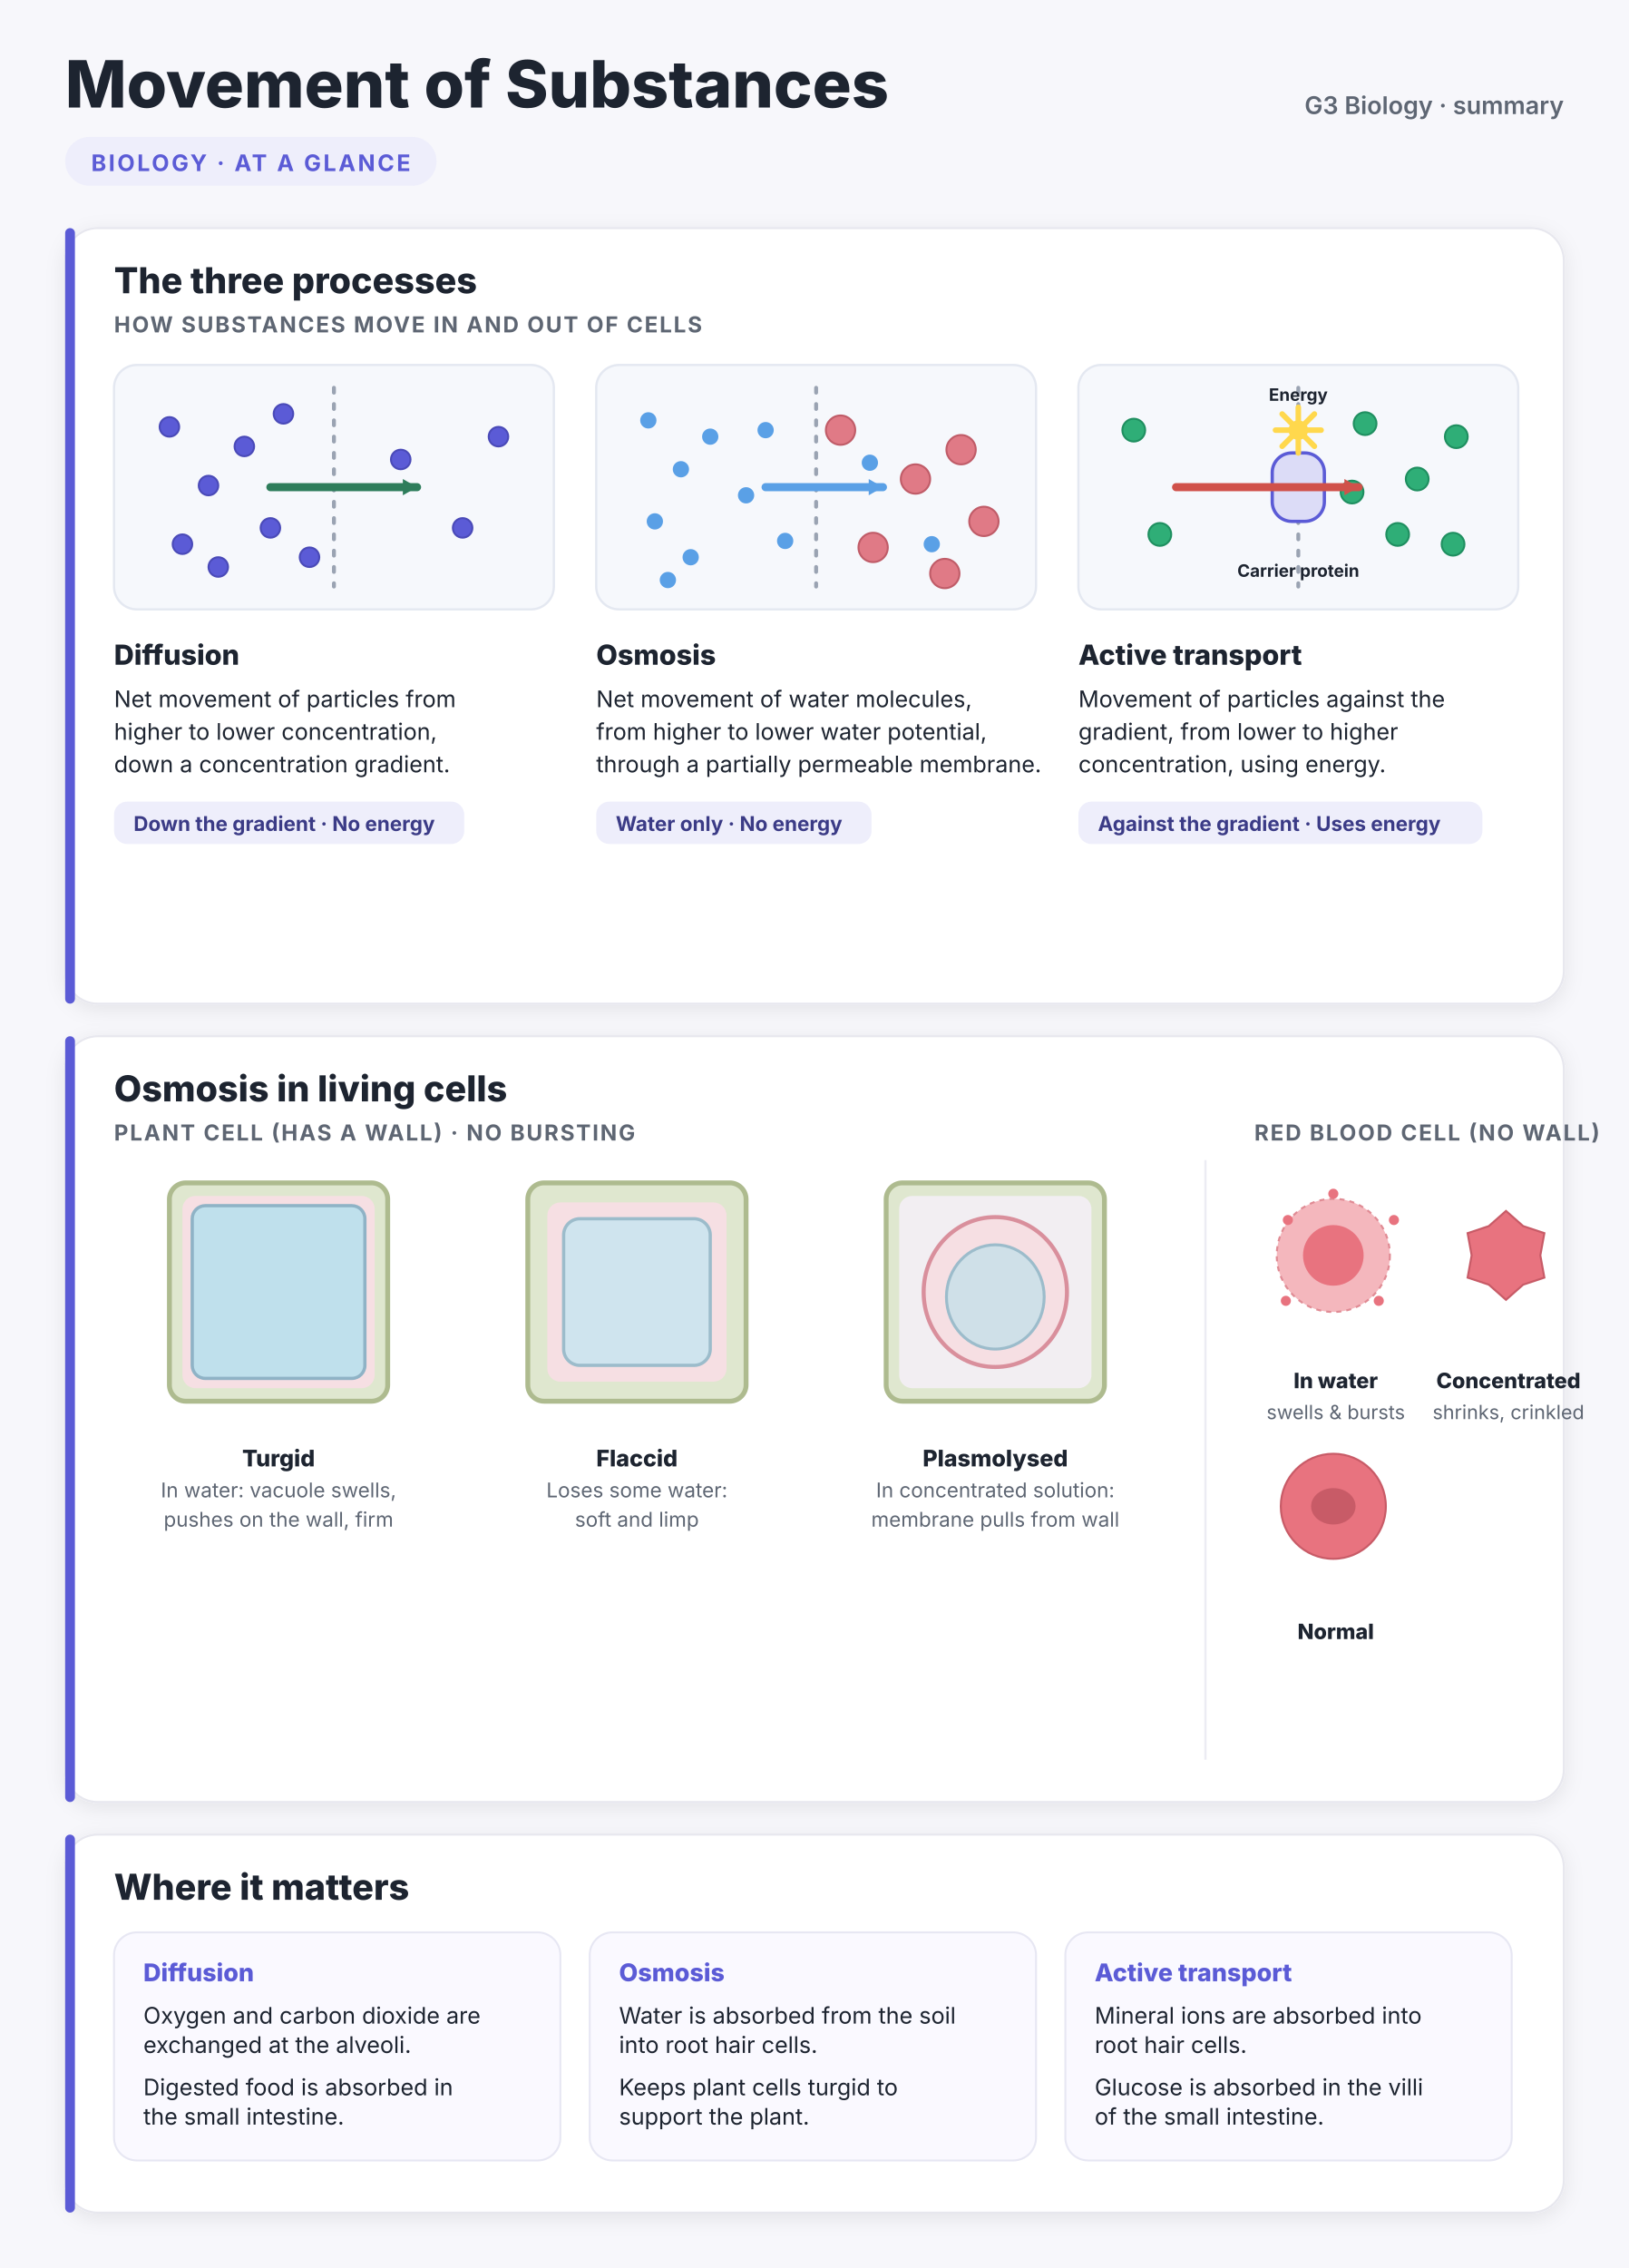
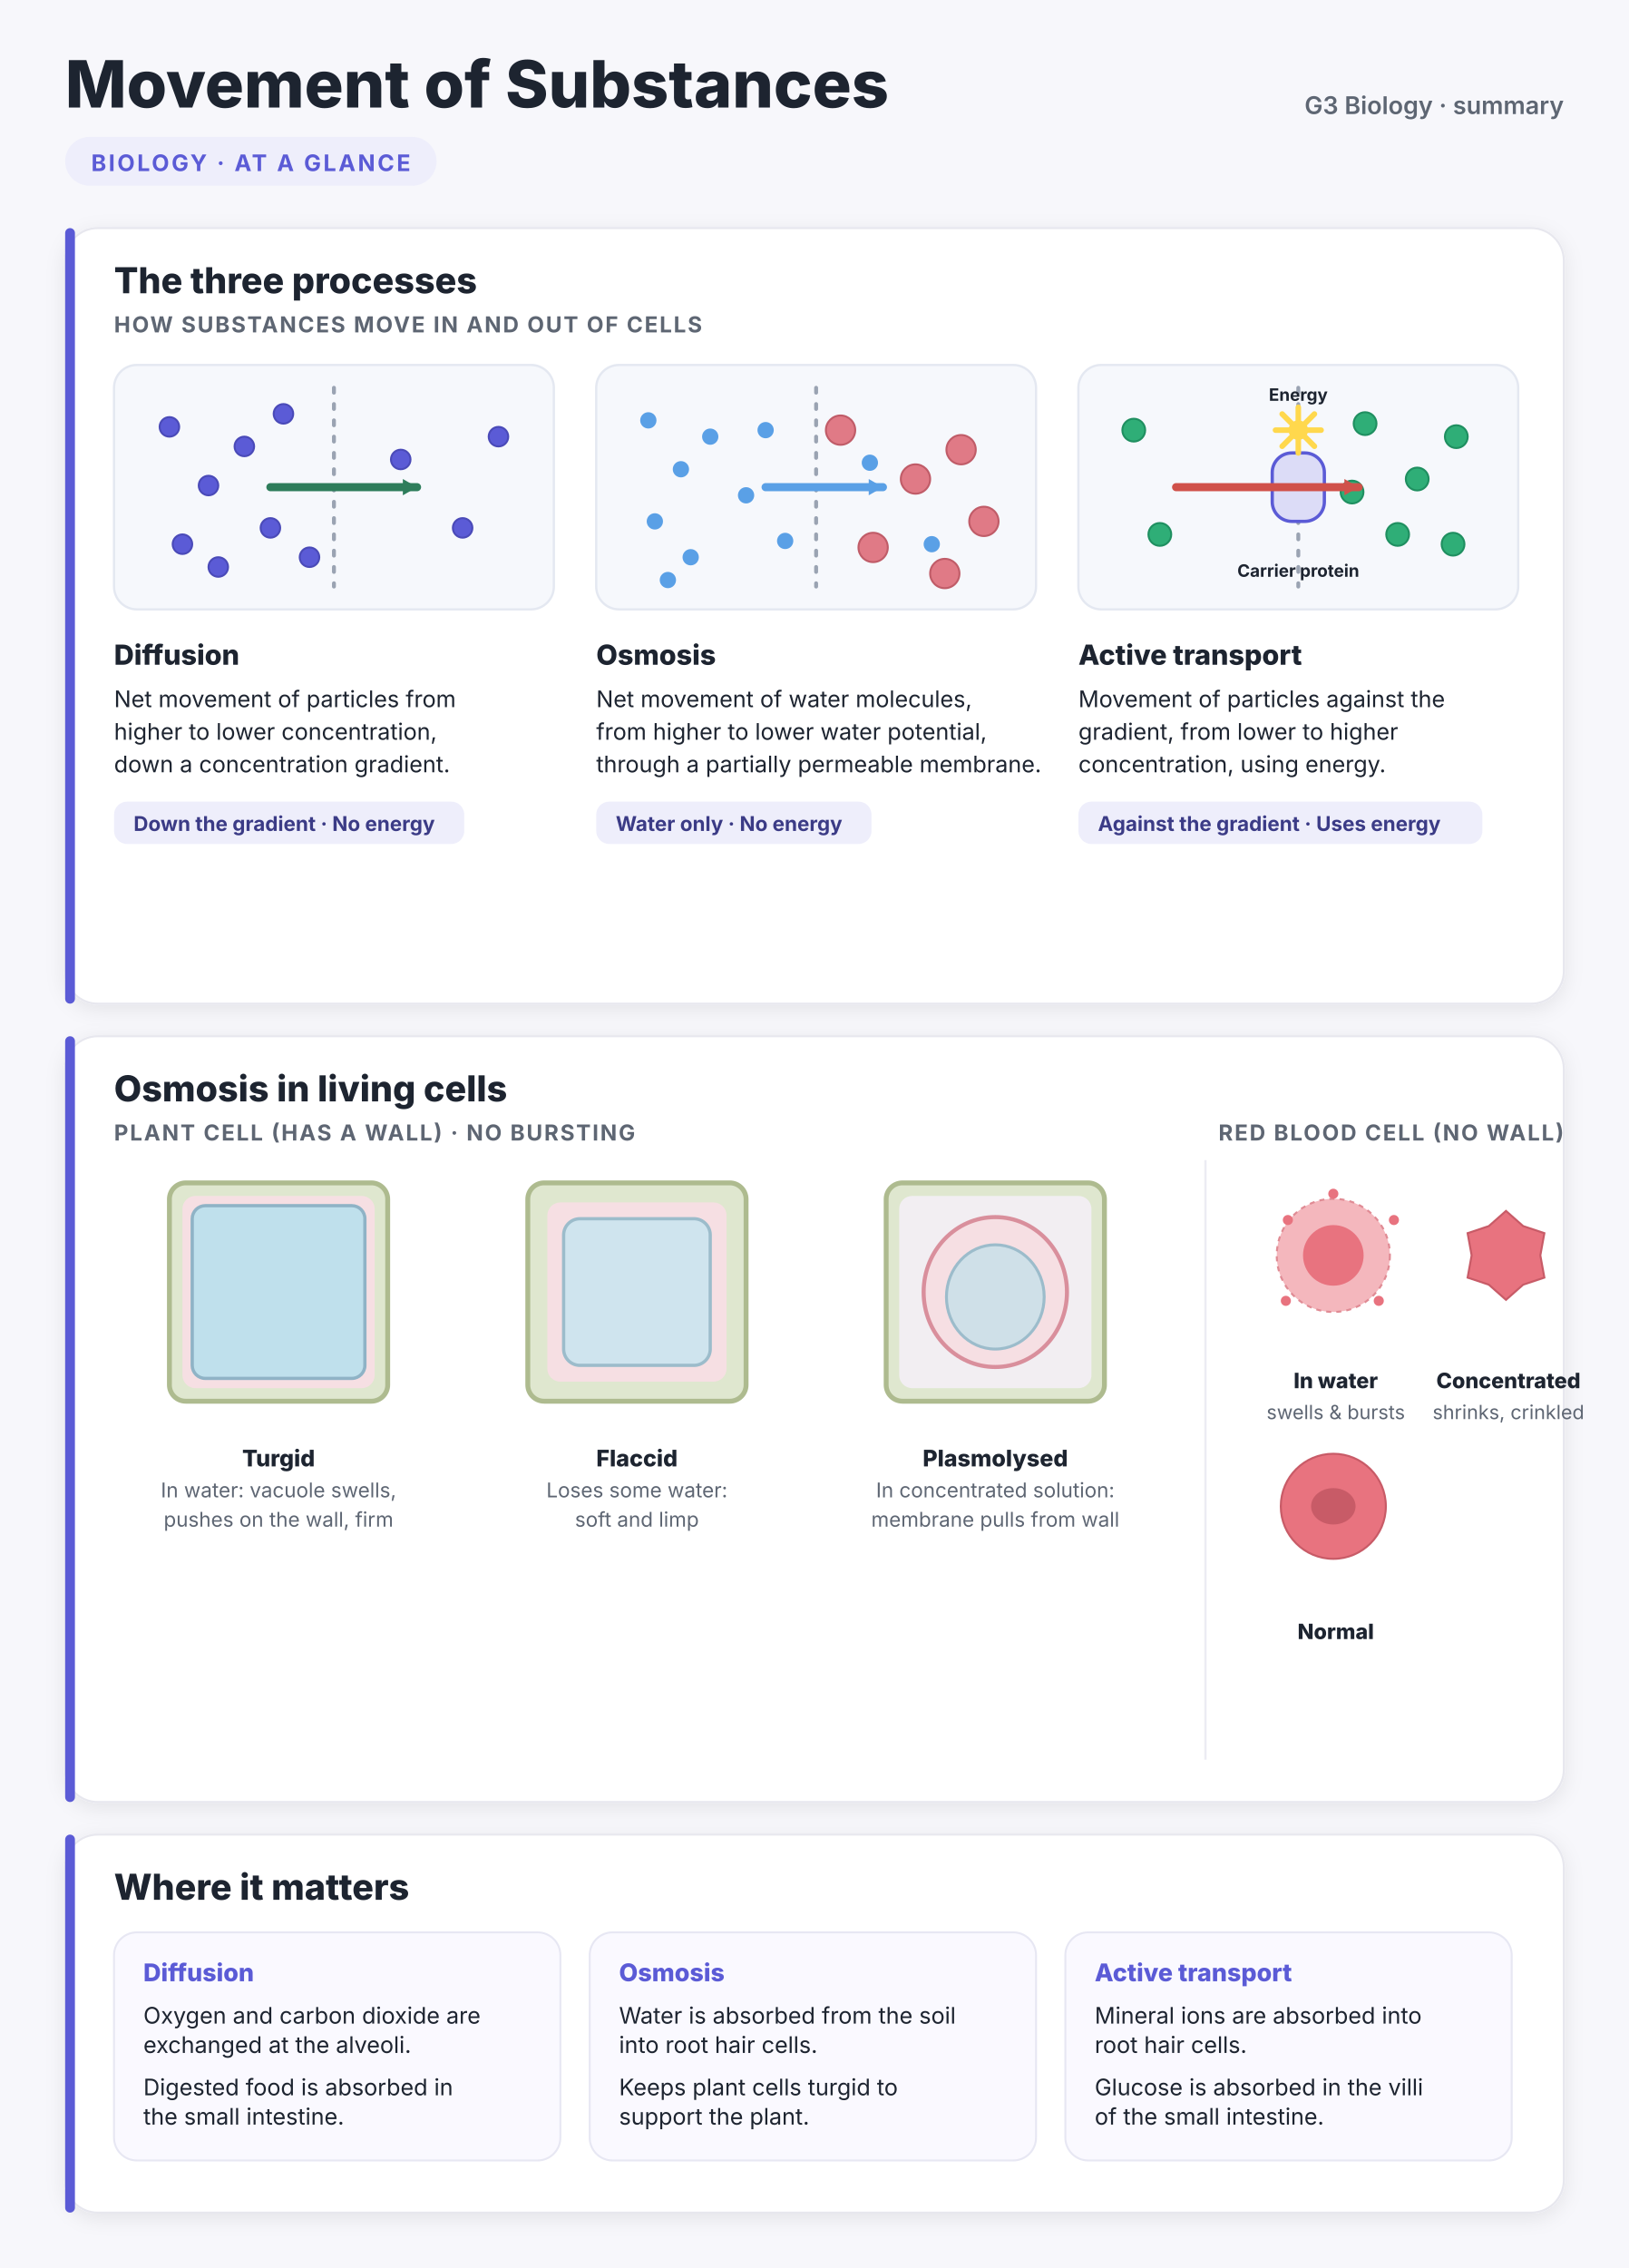
<svg xmlns="http://www.w3.org/2000/svg" viewBox="0 0 1000 1392" font-family="Inter, system-ui, -apple-system, 'Segoe UI', Roboto, sans-serif">
  <defs>
    <filter id="soft" x="-20%" y="-20%" width="140%" height="140%">
      <feDropShadow dx="0" dy="3" stdDeviation="6" flood-color="#1d2430" flood-opacity="0.08" />
    </filter>
    <style>
  .card{fill:#ffffff;stroke:#e7e7ee;stroke-width:1.2;filter:url(#soft)}
  .sect{font-size:22px;font-weight:800;fill:#1d2430}
  .sub{font-size:13.5px;font-weight:700;fill:#5e6673;letter-spacing:1.0px}
  .ink{fill:#1d2430}.ink2{fill:#5e6673}.body{font-size:15px;font-weight:500;fill:#1d2430}
 </style>
  </defs>
  <rect width="1000" height="1392" fill="#f7f7fb" />
  <text x="40" y="66" font-size="40" font-weight="800" fill="#1d2430">Movement of Substances</text>
  <rect x="40" y="84" width="228" height="30" rx="15" fill="#eeeefb" />
  <text x="56" y="105" font-size="14" font-weight="700" fill="#5b5bd6" letter-spacing="1.4">BIOLOGY · AT A GLANCE</text>
  <text x="960" y="70" text-anchor="end" font-size="15" font-weight="600" fill="#5e6673">G3 Biology · summary</text>
  <rect x="40" y="140" width="920" height="476" rx="20" class="card" />
  <rect x="40" y="140" width="6" height="476" rx="3" fill="#5b5bd6" />
  <text x="70" y="180" class="sect">The three processes</text>
  <text x="70" y="204" class="sub">HOW SUBSTANCES MOVE IN AND OUT OF CELLS</text>
  <g transform="translate(70,224)">
    <rect x="0" y="0" width="270" height="150" rx="14" fill="#f6f8fc" stroke="#e4e8f1" stroke-width="1.4" />
    <line x1="135.0" y1="14" x2="135.0" y2="136" stroke="#9aa3b2" stroke-width="2.4" stroke-dasharray="3,7" stroke-linecap="round" />
    <circle cx="34" cy="38" r="6" fill="#5b5bd6" stroke="#4a4ab8" stroke-width="1.2" />
    <circle cx="58" cy="74" r="6" fill="#5b5bd6" stroke="#4a4ab8" stroke-width="1.2" />
    <circle cx="42" cy="110" r="6" fill="#5b5bd6" stroke="#4a4ab8" stroke-width="1.2" />
    <circle cx="80" cy="50" r="6" fill="#5b5bd6" stroke="#4a4ab8" stroke-width="1.2" />
    <circle cx="96" cy="100" r="6" fill="#5b5bd6" stroke="#4a4ab8" stroke-width="1.2" />
    <circle cx="64" cy="124" r="6" fill="#5b5bd6" stroke="#4a4ab8" stroke-width="1.2" />
    <circle cx="104" cy="30" r="6" fill="#5b5bd6" stroke="#4a4ab8" stroke-width="1.2" />
    <circle cx="120" cy="118" r="6" fill="#5b5bd6" stroke="#4a4ab8" stroke-width="1.2" />
    <circle cx="176" cy="58" r="6" fill="#5b5bd6" stroke="#4a4ab8" stroke-width="1.2" />
    <circle cx="214" cy="100" r="6" fill="#5b5bd6" stroke="#4a4ab8" stroke-width="1.2" />
    <circle cx="236" cy="44" r="6" fill="#5b5bd6" stroke="#4a4ab8" stroke-width="1.2" />
    <line x1="96" y1="75.0" x2="186" y2="75.0" stroke="#2e7d5b" stroke-width="5" stroke-linecap="round" />
    <path d="M186.0,75.0 L177.3,80.0 L177.3,70.0 Z" fill="#2e7d5b" />
  </g>
  <g transform="translate(366,224)">
    <rect x="0" y="0" width="270" height="150" rx="14" fill="#f6f8fc" stroke="#e4e8f1" stroke-width="1.4" />
    <line x1="135.0" y1="14" x2="135.0" y2="136" stroke="#9aa3b2" stroke-width="2.4" stroke-dasharray="3,7" stroke-linecap="round" />
    <circle cx="32" cy="34" r="5" fill="#5aa0e6" />
    <circle cx="52" cy="64" r="5" fill="#5aa0e6" />
    <circle cx="36" cy="96" r="5" fill="#5aa0e6" />
    <circle cx="70" cy="44" r="5" fill="#5aa0e6" />
    <circle cx="58" cy="118" r="5" fill="#5aa0e6" />
    <circle cx="92" cy="80" r="5" fill="#5aa0e6" />
    <circle cx="104" cy="40" r="5" fill="#5aa0e6" />
    <circle cx="116" cy="108" r="5" fill="#5aa0e6" />
    <circle cx="44" cy="132" r="5" fill="#5aa0e6" />
    <circle cx="168" cy="60" r="5" fill="#5aa0e6" />
    <circle cx="206" cy="110" r="5" fill="#5aa0e6" />
    <circle cx="150" cy="40" r="9" fill="#e07a86" stroke="#c05c68" stroke-width="1.2" />
    <circle cx="224" cy="52" r="9" fill="#e07a86" stroke="#c05c68" stroke-width="1.2" />
    <circle cx="238" cy="96" r="9" fill="#e07a86" stroke="#c05c68" stroke-width="1.2" />
    <circle cx="196" cy="70" r="9" fill="#e07a86" stroke="#c05c68" stroke-width="1.2" />
    <circle cx="214" cy="128" r="9" fill="#e07a86" stroke="#c05c68" stroke-width="1.2" />
    <circle cx="170" cy="112" r="9" fill="#e07a86" stroke="#c05c68" stroke-width="1.2" />
    <line x1="104" y1="75.0" x2="176" y2="75.0" stroke="#5aa0e6" stroke-width="5" stroke-linecap="round" />
    <path d="M176.0,75.0 L167.3,80.0 L167.3,70.0 Z" fill="#5aa0e6" />
  </g>
  <g transform="translate(662,224)">
    <rect x="0" y="0" width="270" height="150" rx="14" fill="#f6f8fc" stroke="#e4e8f1" stroke-width="1.4" />
    <line x1="135.0" y1="14" x2="135.0" y2="136" stroke="#9aa3b2" stroke-width="2.4" stroke-dasharray="3,7" stroke-linecap="round" />
    <rect x="119.0" y="54" width="32" height="42" rx="12" fill="#dcdcf7" stroke="#5b5bd6" stroke-width="2" />
    <circle cx="34" cy="40" r="7" fill="#2fae77" stroke="#1f8f60" stroke-width="1.2" />
    <circle cx="50" cy="104" r="7" fill="#2fae77" stroke="#1f8f60" stroke-width="1.2" />
    <circle cx="176" cy="36" r="7" fill="#2fae77" stroke="#1f8f60" stroke-width="1.2" />
    <circle cx="208" cy="70" r="7" fill="#2fae77" stroke="#1f8f60" stroke-width="1.2" />
    <circle cx="232" cy="44" r="7" fill="#2fae77" stroke="#1f8f60" stroke-width="1.2" />
    <circle cx="196" cy="104" r="7" fill="#2fae77" stroke="#1f8f60" stroke-width="1.2" />
    <circle cx="230" cy="110" r="7" fill="#2fae77" stroke="#1f8f60" stroke-width="1.2" />
    <circle cx="168" cy="78" r="7" fill="#2fae77" stroke="#1f8f60" stroke-width="1.2" />
    <line x1="60" y1="75.0" x2="172" y2="75.0" stroke="#d0514a" stroke-width="5" stroke-linecap="round" />
    <path d="M172.0,75.0 L163.3,80.0 L163.3,70.0 Z" fill="#d0514a" />
    <circle cx="135.0" cy="40" r="6" fill="#ffd84d" />
    <line x1="135.0" y1="40" x2="149.0" y2="40.0" stroke="#ffd84d" stroke-width="3.4" stroke-linecap="round" />
    <line x1="135.0" y1="40" x2="144.899" y2="49.899" stroke="#ffd84d" stroke-width="3.4" stroke-linecap="round" />
    <line x1="135.0" y1="40" x2="135.0" y2="54.0" stroke="#ffd84d" stroke-width="3.4" stroke-linecap="round" />
    <line x1="135.0" y1="40" x2="125.101" y2="49.899" stroke="#ffd84d" stroke-width="3.4" stroke-linecap="round" />
    <line x1="135.0" y1="40" x2="121.0" y2="40.0" stroke="#ffd84d" stroke-width="3.4" stroke-linecap="round" />
    <line x1="135.0" y1="40" x2="125.101" y2="30.101" stroke="#ffd84d" stroke-width="3.4" stroke-linecap="round" />
    <line x1="135.0" y1="40" x2="135.0" y2="26.0" stroke="#ffd84d" stroke-width="3.4" stroke-linecap="round" />
    <line x1="135.0" y1="40" x2="144.899" y2="30.101" stroke="#ffd84d" stroke-width="3.4" stroke-linecap="round" />
    <text x="135.0" y="22" text-anchor="middle" font-size="10.5" font-weight="700" fill="#1d2430">Energy</text>
    <text x="135.0" y="130" text-anchor="middle" font-size="10.5" font-weight="700" fill="#1d2430">Carrier protein</text>
  </g>
  <text x="70" y="408" font-size="17" font-weight="800" fill="#1d2430">Diffusion</text>
  <text x="70" y="434" font-size="14" fill="#1d2430">Net movement of particles from</text>
  <text x="70" y="454" font-size="14" fill="#1d2430">higher to lower concentration,</text>
  <text x="70" y="474" font-size="14" fill="#1d2430">down a concentration gradient.</text>
  <rect x="70" y="492" width="215" height="26" rx="8" fill="#eeeefb" />
  <text x="82" y="510" font-size="12.5" font-weight="700" fill="#3b3b86">Down the gradient · No energy</text>
  <text x="366" y="408" font-size="17" font-weight="800" fill="#1d2430">Osmosis</text>
  <text x="366" y="434" font-size="14" fill="#1d2430">Net movement of water molecules,</text>
  <text x="366" y="454" font-size="14" fill="#1d2430">from higher to lower water potential,</text>
  <text x="366" y="474" font-size="14" fill="#1d2430">through a partially permeable membrane.</text>
  <rect x="366" y="492" width="169" height="26" rx="8" fill="#eeeefb" />
  <text x="378" y="510" font-size="12.5" font-weight="700" fill="#3b3b86">Water only · No energy</text>
  <text x="662" y="408" font-size="17" font-weight="800" fill="#1d2430">Active transport</text>
  <text x="662" y="434" font-size="14" fill="#1d2430">Movement of particles against the</text>
  <text x="662" y="454" font-size="14" fill="#1d2430">gradient, from lower to higher</text>
  <text x="662" y="474" font-size="14" fill="#1d2430">concentration, using energy.</text>
  <rect x="662" y="492" width="248" height="26" rx="8" fill="#eeeefb" />
  <text x="674" y="510" font-size="12.5" font-weight="700" fill="#3b3b86">Against the gradient · Uses energy</text>
  <rect x="40" y="636" width="920" height="470" rx="20" class="card" />
  <rect x="40" y="636" width="6" height="470" rx="3" fill="#5b5bd6" />
  <text x="70" y="676" class="sect">Osmosis in living cells</text>
  <text x="70" y="700" class="sub">PLANT CELL (HAS A WALL) · NO BURSTING</text>
  <g transform="translate(96,718)">
    <rect x="8" y="8" width="134" height="134" rx="10" fill="#dfe7cf" stroke="#aebb8f" stroke-width="3" />
    <rect x="16" y="16" width="118" height="118" rx="8" fill="#f6dfe3" />
    <rect x="22" y="22" width="106" height="106" rx="8" fill="#bfe0ec" stroke="#8fb3c6" stroke-width="2" />
  </g>
  <text x="171" y="900" text-anchor="middle" font-size="14" font-weight="800" fill="#1d2430">Turgid</text>
  <text x="171" y="919" text-anchor="middle" font-size="12.5" fill="#5e6673">In water: vacuole swells,</text>
  <text x="171" y="937" text-anchor="middle" font-size="12.5" fill="#5e6673">pushes on the wall, firm</text>
  <g transform="translate(316,718)">
    <rect x="8" y="8" width="134" height="134" rx="10" fill="#dfe7cf" stroke="#aebb8f" stroke-width="3" />
    <rect x="20" y="20" width="110" height="110" rx="8" fill="#f6dfe3" />
    <rect x="30" y="30" width="90" height="90" rx="10" fill="#cfe4ee" stroke="#9cbccb" stroke-width="2" />
  </g>
  <text x="391" y="900" text-anchor="middle" font-size="14" font-weight="800" fill="#1d2430">Flaccid</text>
  <text x="391" y="919" text-anchor="middle" font-size="12.5" fill="#5e6673">Loses some water:</text>
  <text x="391" y="937" text-anchor="middle" font-size="12.5" fill="#5e6673">soft and limp</text>
  <g transform="translate(536,718)">
    <rect x="8" y="8" width="134" height="134" rx="10" fill="#dfe7cf" stroke="#aebb8f" stroke-width="3" />
    <rect x="16" y="16" width="118" height="118" rx="8" fill="#f2eef2" />
    <ellipse cx="75" cy="75" rx="44" ry="46" fill="#f6dfe3" stroke="#d98f9c" stroke-width="2.5" />
    <ellipse cx="75" cy="78" rx="30" ry="32" fill="#cfe0e8" stroke="#9cbccb" stroke-width="1.8" />
  </g>
  <text x="611" y="900" text-anchor="middle" font-size="14" font-weight="800" fill="#1d2430">Plasmolysed</text>
  <text x="611" y="919" text-anchor="middle" font-size="12.5" fill="#5e6673">In concentrated solution:</text>
  <text x="611" y="937" text-anchor="middle" font-size="12.5" fill="#5e6673">membrane pulls from wall</text>
  <line x1="740" y1="712" x2="740" y2="1080" stroke="#ececf3" stroke-width="1.4" />
-   <text x="770" y="700" class="sub">RED BLOOD CELL (NO WALL)</text>
+   <text x="748" y="700" class="sub">RED BLOOD CELL (NO WALL)</text>
  <g transform="translate(772,724)" transform-origin="0 0">
    <g transform="scale(0.62)">
      <circle cx="75" cy="75" r="56" fill="#f4b7bd" stroke="#e08b94" stroke-width="2" stroke-dasharray="5,5" />
      <circle cx="75" cy="75" r="30" fill="#e8737f" />
      <circle cx="135" cy="40" r="5" fill="#e8737f" />
      <circle cx="28" cy="120" r="5" fill="#e8737f" />
      <circle cx="120" cy="120" r="5" fill="#e8737f" />
      <circle cx="30" cy="40" r="5" fill="#e8737f" />
      <circle cx="75" cy="14" r="5" fill="#e8737f" />
    </g>
  </g>
  <text x="820" y="852" text-anchor="middle" font-size="13" font-weight="800" fill="#1d2430">In water</text>
  <text x="820" y="871" text-anchor="middle" font-size="12" fill="#5e6673">swells &amp; bursts</text>
  <g transform="translate(772,878)">
    <g transform="scale(0.62)">
      <ellipse cx="75" cy="75" rx="52" ry="52" fill="#e8737f" stroke="#c85b67" stroke-width="2" />
      <ellipse cx="75" cy="75" rx="22" ry="18" fill="#c85b67" />
    </g>
  </g>
  <text x="820" y="1006" text-anchor="middle" font-size="13" font-weight="800" fill="#1d2430">Normal</text>
  <g transform="translate(878,724)">
    <g transform="scale(0.62)">
      <path d="M109,75 L113,97 L92,104 L75,119 L58,104 L37,97 L41,75 L37,53 L58,46 L75,31 L92,46 L113,53 Z" fill="#e8737f" stroke="#c85b67" stroke-width="2" />
    </g>
  </g>
  <text x="926" y="852" text-anchor="middle" font-size="13" font-weight="800" fill="#1d2430">Concentrated</text>
  <text x="926" y="871" text-anchor="middle" font-size="12" fill="#5e6673">shrinks, crinkled</text>
  <rect x="40" y="1126" width="920" height="232" rx="20" class="card" />
  <rect x="40" y="1126" width="6" height="232" rx="3" fill="#5b5bd6" />
  <text x="70" y="1166" class="sect">Where it matters</text>
  <g transform="translate(70,1186)" font-size="14">
    <rect x="0" y="0" width="274" height="140" rx="14" fill="#faf9ff" stroke="#e7e7f3" stroke-width="1.2" />
    <text x="18" y="30" font-size="15" font-weight="800" fill="#5b5bd6">Diffusion</text>
    <text x="18" y="56" class="ink">Oxygen and carbon dioxide are</text>
    <text x="18" y="74" class="ink">exchanged at the alveoli.</text>
    <text x="18" y="100" class="ink">Digested food is absorbed in</text>
    <text x="18" y="118" class="ink">the small intestine.</text>
    <rect x="292" y="0" width="274" height="140" rx="14" fill="#faf9ff" stroke="#e7e7f3" stroke-width="1.2" />
    <text x="310" y="30" font-size="15" font-weight="800" fill="#5b5bd6">Osmosis</text>
    <text x="310" y="56" class="ink">Water is absorbed from the soil</text>
    <text x="310" y="74" class="ink">into root hair cells.</text>
    <text x="310" y="100" class="ink">Keeps plant cells turgid to</text>
    <text x="310" y="118" class="ink">support the plant.</text>
    <rect x="584" y="0" width="274" height="140" rx="14" fill="#faf9ff" stroke="#e7e7f3" stroke-width="1.2" />
    <text x="602" y="30" font-size="15" font-weight="800" fill="#5b5bd6">Active transport</text>
    <text x="602" y="56" class="ink">Mineral ions are absorbed into</text>
    <text x="602" y="74" class="ink">root hair cells.</text>
    <text x="602" y="100" class="ink">Glucose is absorbed in the villi</text>
    <text x="602" y="118" class="ink">of the small intestine.</text>
  </g>
</svg>
